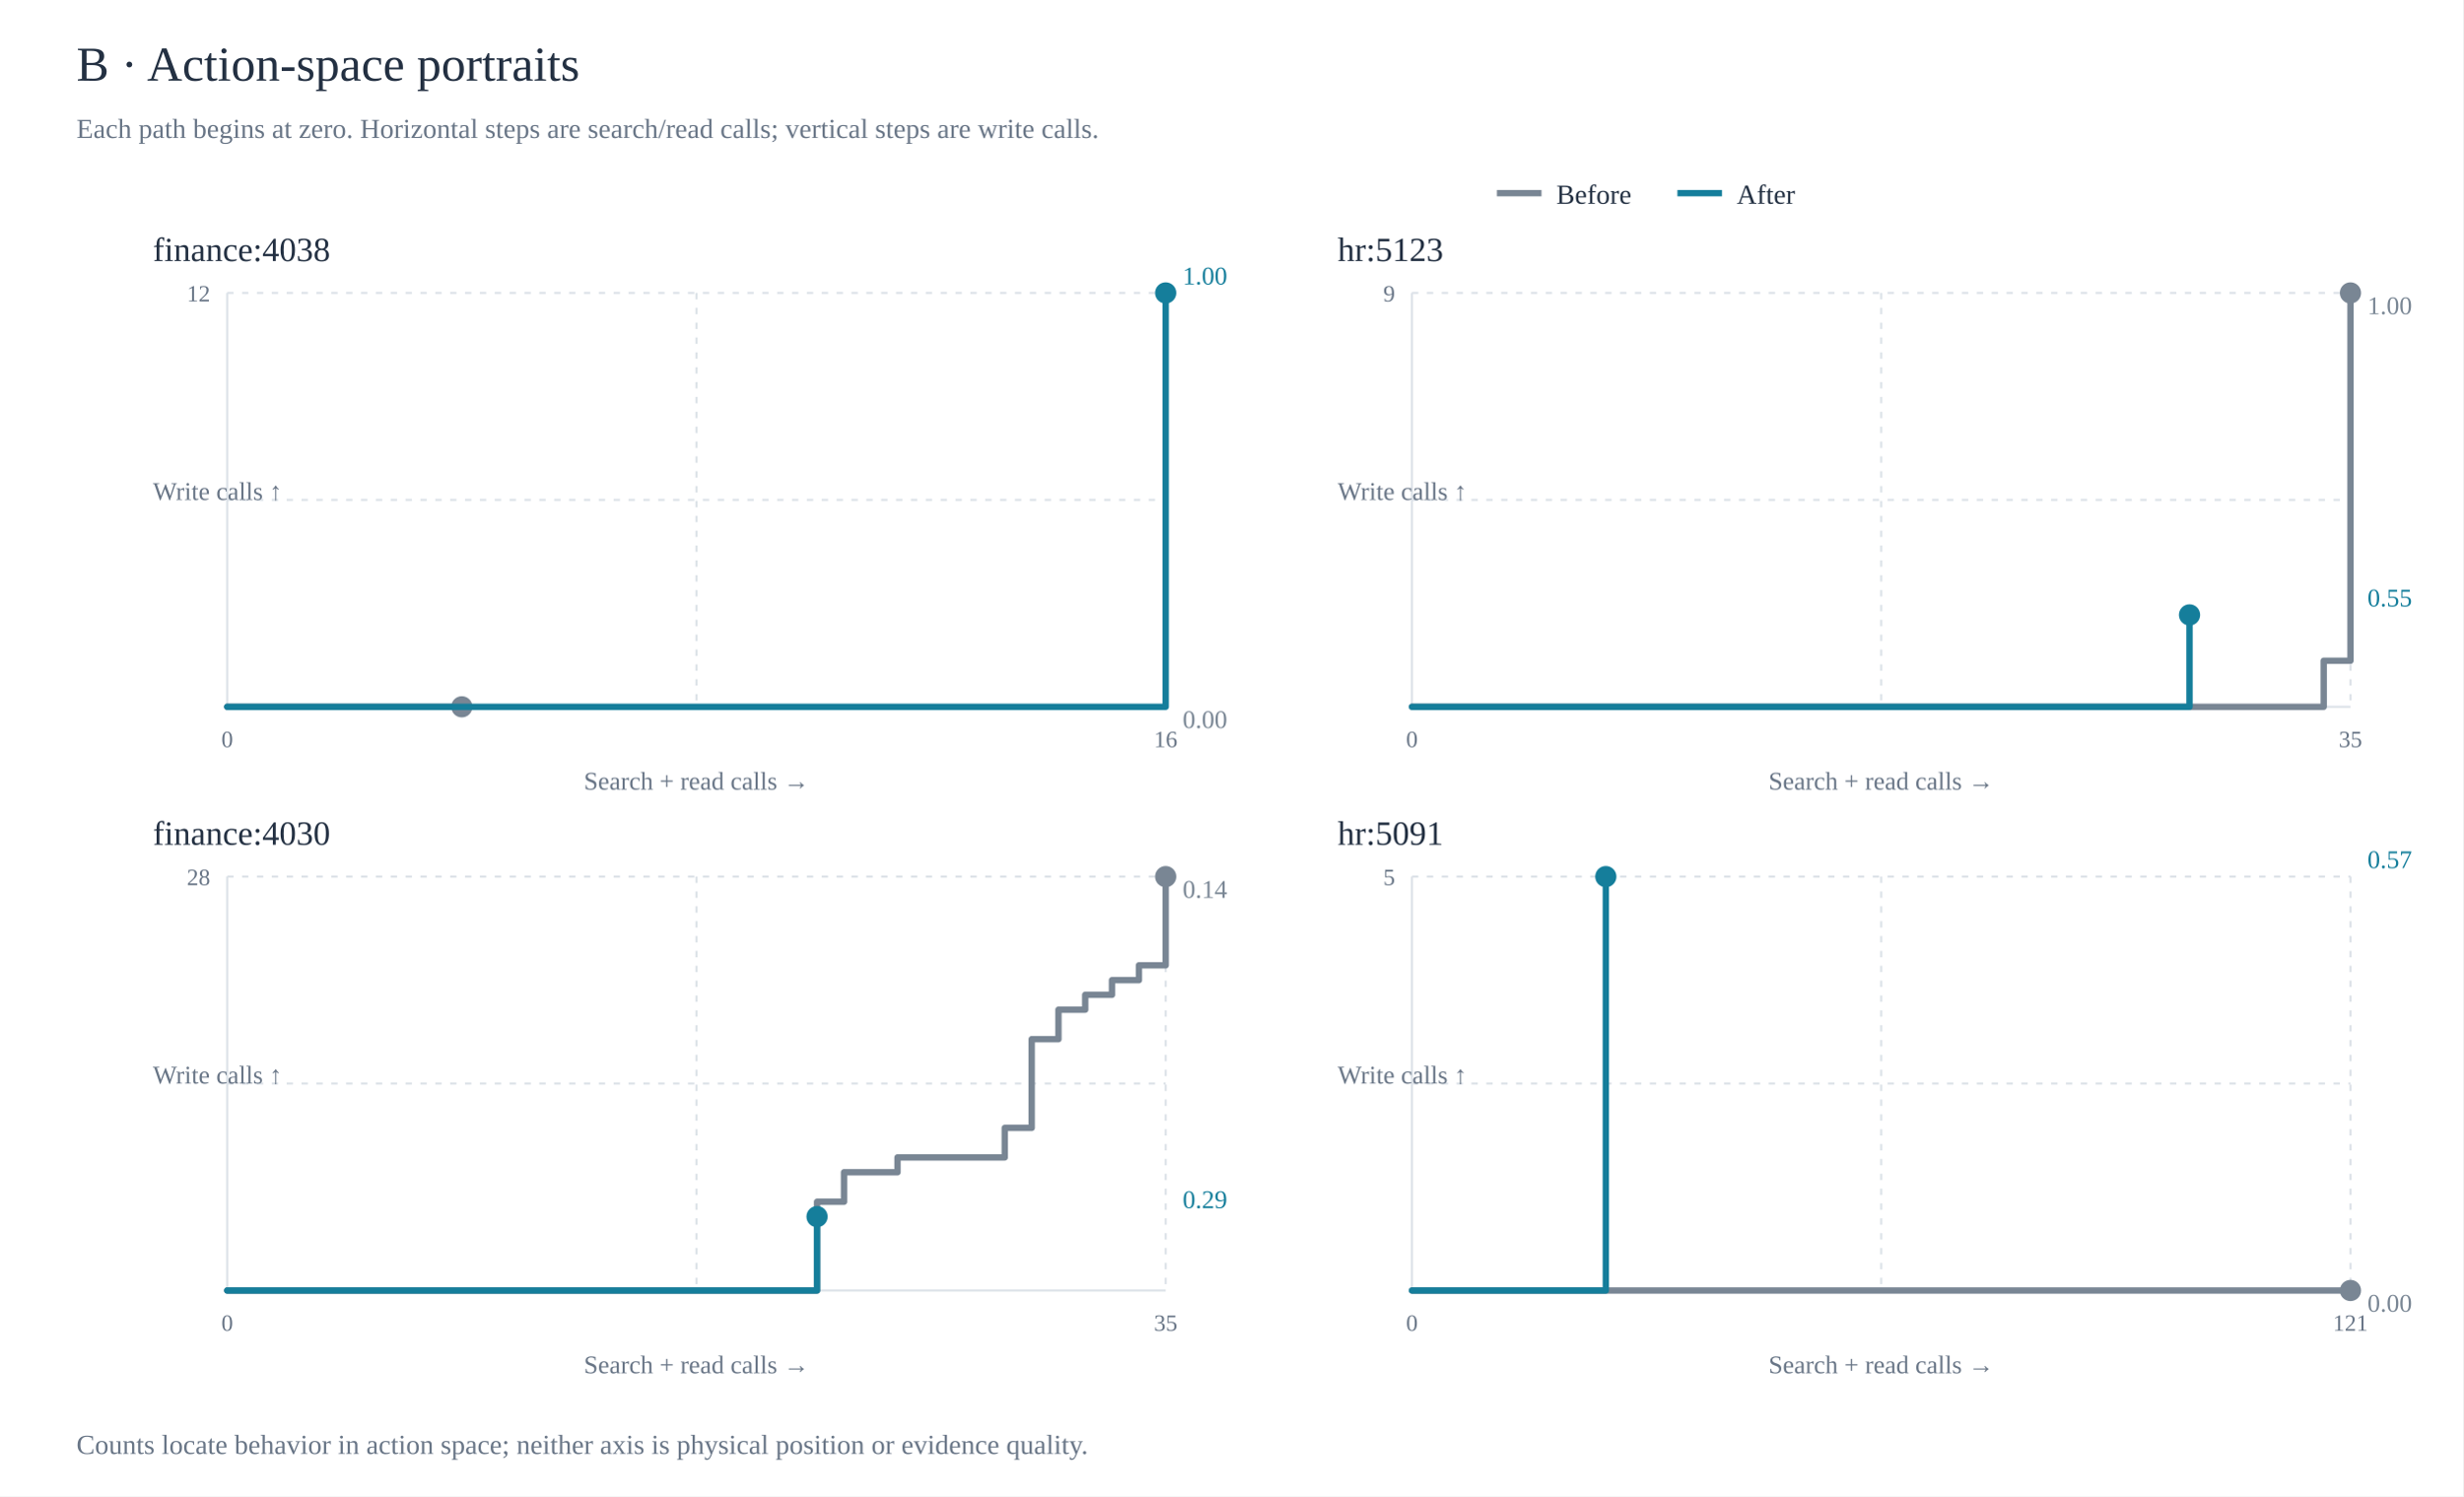
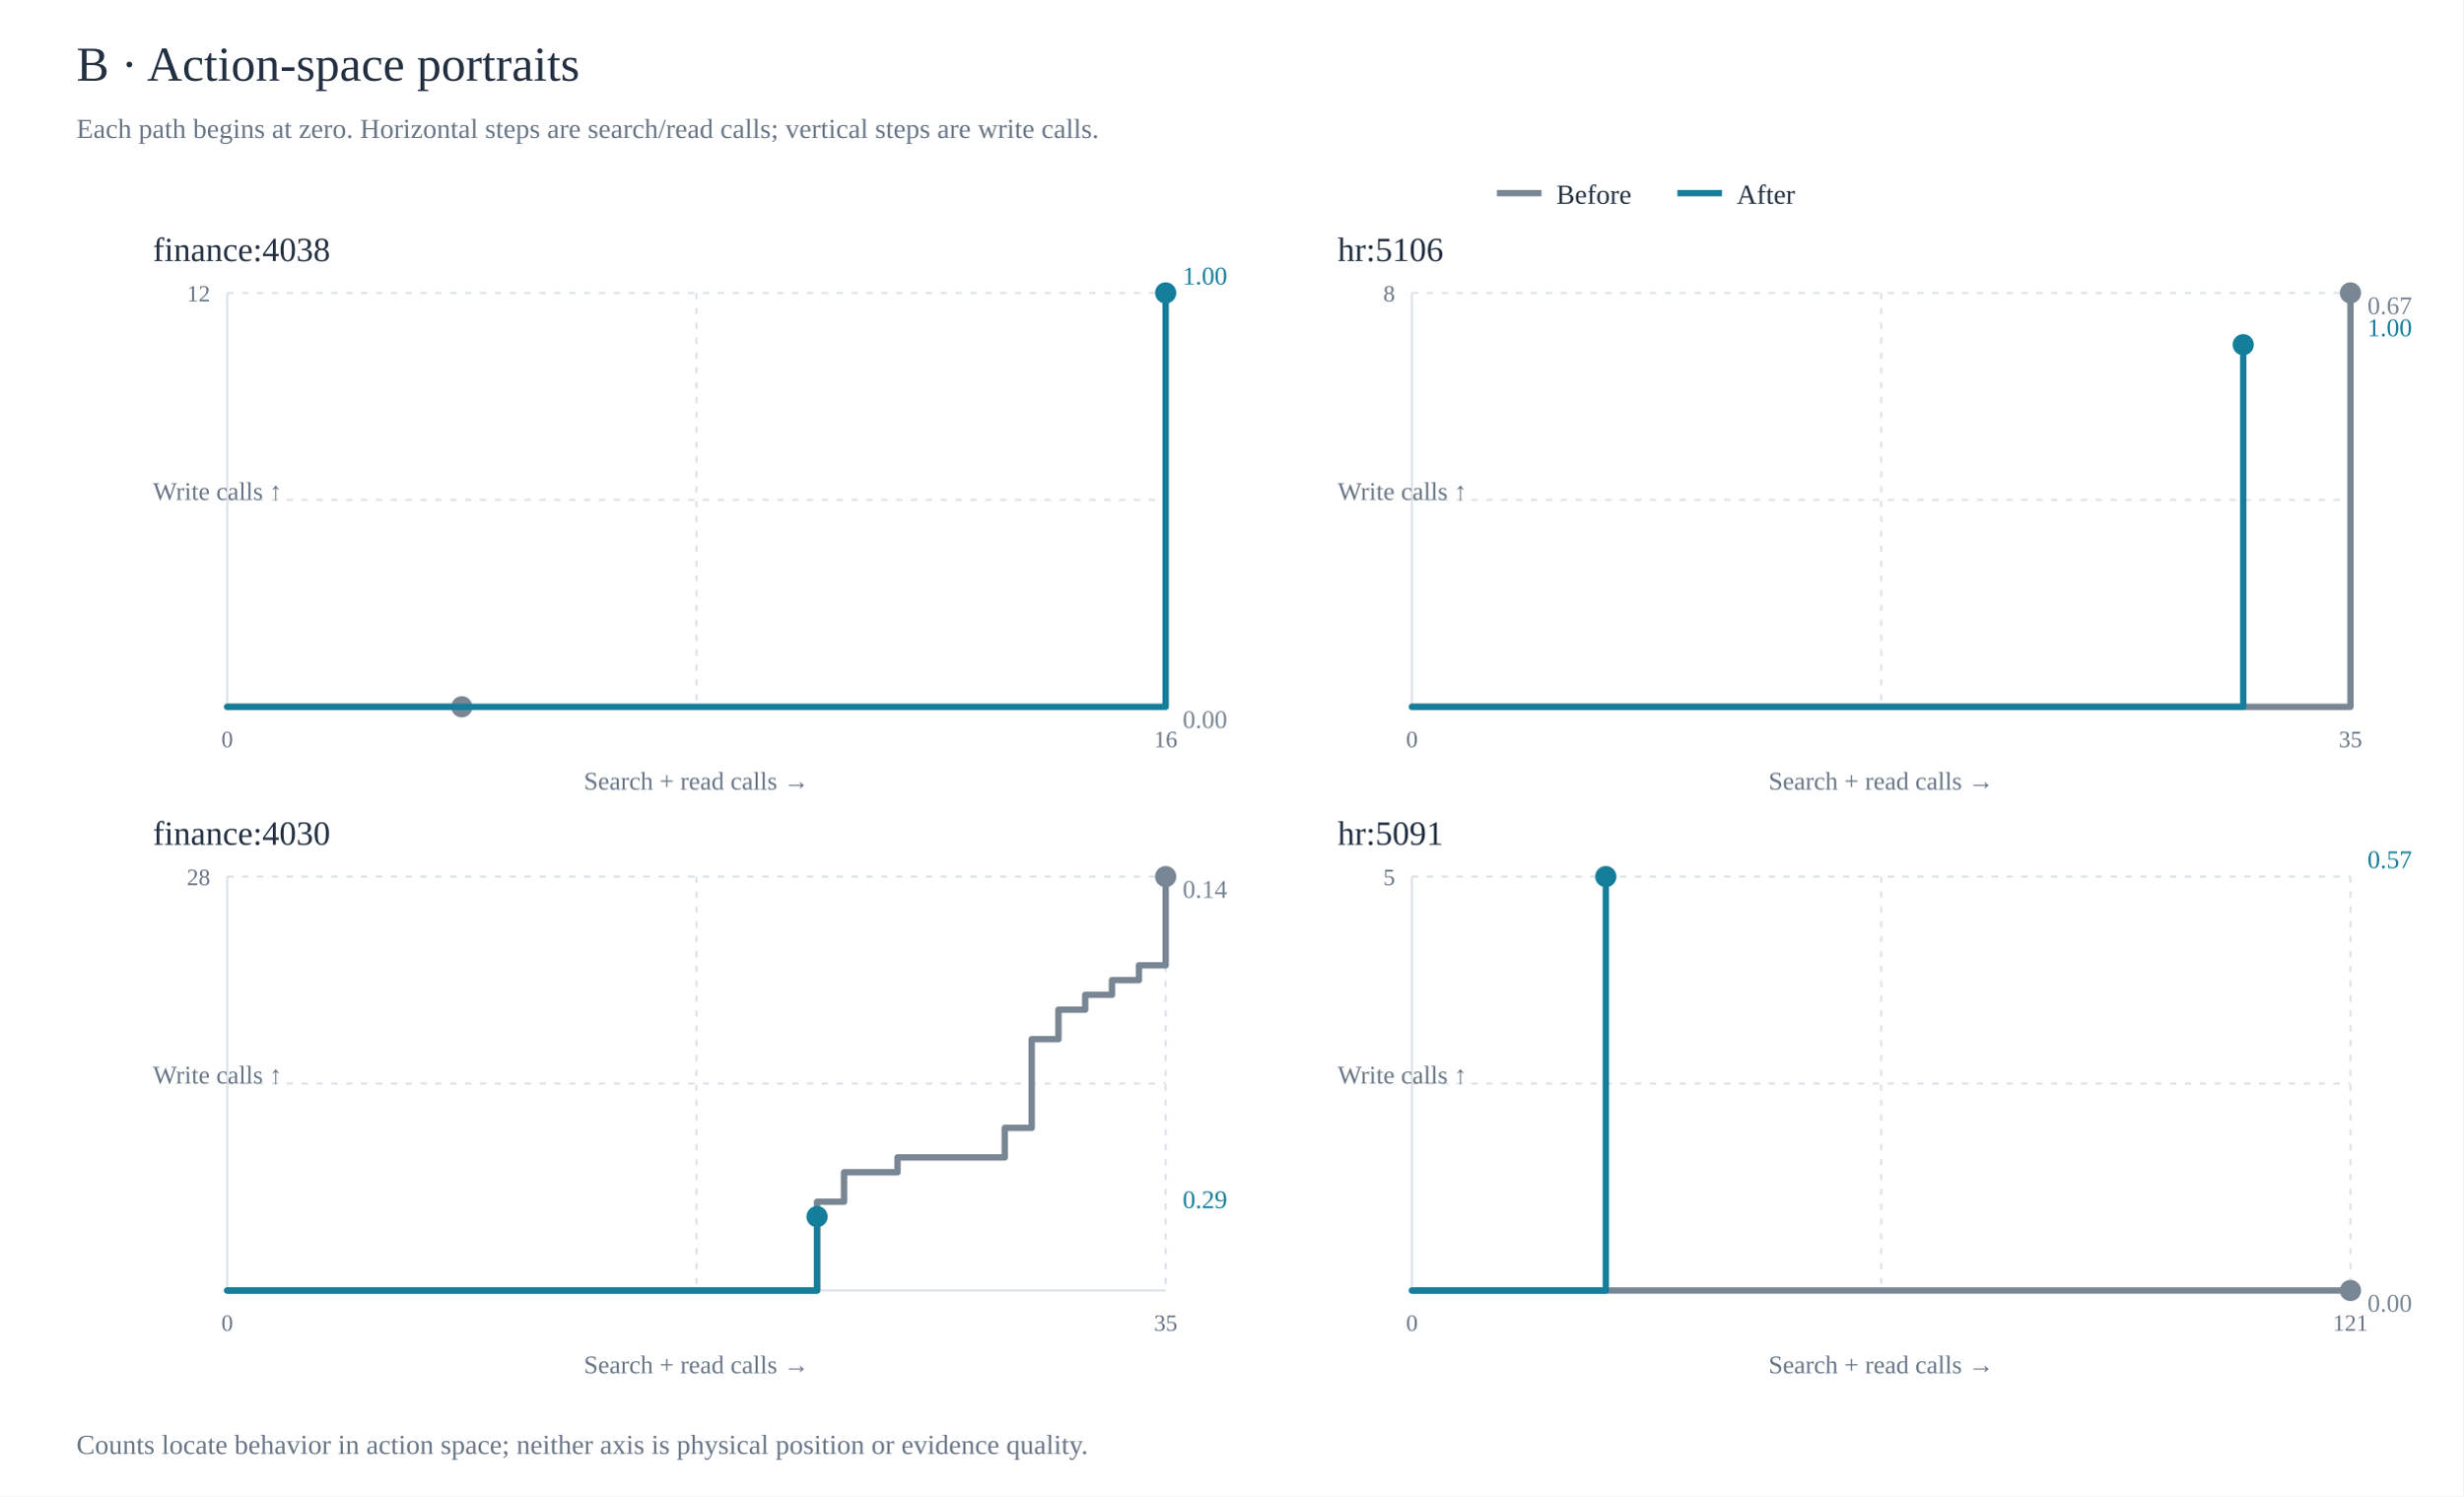
<svg xmlns="http://www.w3.org/2000/svg" width="1160" height="705" viewBox="0 0 1160 705" role="img" aria-label="Action-space portraits of four matched tasks">
  <rect width="100%" height="100%" fill="white" />
  <text x="36.0" y="38.0" fill="#233042" font-size="23" font-weight="500" text-anchor="start">B  ·  Action-space portraits</text>
  <text x="36.0" y="65.0" fill="#687586" font-size="13" font-weight="400" text-anchor="start">Each path begins at zero. Horizontal steps are search/read calls; vertical steps are write calls.</text>
  <line x1="705.0" y1="91.0" x2="726.0" y2="91.0" stroke="#798694" stroke-width="3" />
  <text x="733.0" y="96.0" fill="#233042" font-size="13" font-weight="400" text-anchor="start">Before</text>
  <line x1="790.0" y1="91.0" x2="811.0" y2="91.0" stroke="#157e9b" stroke-width="3" />
  <text x="818.0" y="96.0" fill="#233042" font-size="13" font-weight="400" text-anchor="start">After</text>
  <text x="72.0" y="123.0" fill="#233042" font-size="16" font-weight="500" text-anchor="start">finance:4038</text>
  <line x1="107.0" y1="138.0" x2="107.0" y2="333.0" stroke="#dce2e8" stroke-width="1" />
  <line x1="107.0" y1="333.0" x2="549.0" y2="333.0" stroke="#dce2e8" stroke-width="1" />
  <line x1="107.0" y1="235.5" x2="549.0" y2="235.5" stroke="#dce2e8" stroke-width="1" stroke-dasharray="3 4" />
  <line x1="328.0" y1="138.0" x2="328.0" y2="333.0" stroke="#dce2e8" stroke-width="1" stroke-dasharray="3 4" />
  <line x1="107.0" y1="138.0" x2="549.0" y2="138.0" stroke="#dce2e8" stroke-width="1" stroke-dasharray="3 4" />
  <line x1="549.0" y1="138.0" x2="549.0" y2="333.0" stroke="#dce2e8" stroke-width="1" stroke-dasharray="3 4" />
  <text x="107.0" y="352.0" fill="#687586" font-size="11" font-weight="400" text-anchor="middle">0</text>
  <text x="549.0" y="352.0" fill="#687586" font-size="11" font-weight="400" text-anchor="middle">16</text>
  <text x="99.0" y="142.0" fill="#687586" font-size="11" font-weight="400" text-anchor="end">12</text>
  <path d="M107.0,333.0 L134.6,333.0 L162.2,333.0 L189.9,333.0 L217.5,333.0" fill="none" stroke="#798694" stroke-width="3" stroke-linecap="round" stroke-linejoin="round" />
  <circle cx="217.5" cy="333.0" r="5" fill="#798694" stroke="none" />
  <text x="557.0" y="343.0" fill="#798694" font-size="12" font-weight="400" text-anchor="start">0.00</text>
  <path d="M107.0,333.0 L134.6,333.0 L162.2,333.0 L189.9,333.0 L217.5,333.0 L245.1,333.0 L272.8,333.0 L300.4,333.0 L328.0,333.0 L355.6,333.0 L383.2,333.0 L410.9,333.0 L438.5,333.0 L466.1,333.0 L493.8,333.0 L521.4,333.0 L549.0,333.0 L549.0,316.8 L549.0,300.5 L549.0,284.2 L549.0,268.0 L549.0,251.8 L549.0,251.8 L549.0,251.8 L549.0,235.5 L549.0,235.5 L549.0,219.2 L549.0,219.2 L549.0,203.0 L549.0,186.8 L549.0,170.5 L549.0,170.5 L549.0,154.2 L549.0,138.0" fill="none" stroke="#157e9b" stroke-width="3" stroke-linecap="round" stroke-linejoin="round" />
  <circle cx="549.0" cy="138.0" r="5" fill="#157e9b" stroke="none" />
  <text x="557.0" y="134.0" fill="#157e9b" font-size="12" font-weight="400" text-anchor="start">1.00</text>
  <text x="328.0" y="372.0" fill="#687586" font-size="12" font-weight="400" text-anchor="middle">Search + read calls →</text>
  <text x="72.0" y="235.5" fill="#687586" font-size="12" font-weight="400" text-anchor="start">Write calls ↑</text>
-   <text x="630.0" y="123.0" fill="#233042" font-size="16" font-weight="500" text-anchor="start">hr:5123</text>
+   <text x="630.0" y="123.0" fill="#233042" font-size="16" font-weight="500" text-anchor="start">hr:5106</text>
  <line x1="665.0" y1="138.0" x2="665.0" y2="333.0" stroke="#dce2e8" stroke-width="1" />
  <line x1="665.0" y1="333.0" x2="1107.0" y2="333.0" stroke="#dce2e8" stroke-width="1" />
  <line x1="665.0" y1="235.5" x2="1107.0" y2="235.5" stroke="#dce2e8" stroke-width="1" stroke-dasharray="3 4" />
  <line x1="886.0" y1="138.0" x2="886.0" y2="333.0" stroke="#dce2e8" stroke-width="1" stroke-dasharray="3 4" />
  <line x1="665.0" y1="138.0" x2="1107.0" y2="138.0" stroke="#dce2e8" stroke-width="1" stroke-dasharray="3 4" />
  <line x1="1107.0" y1="138.0" x2="1107.0" y2="333.0" stroke="#dce2e8" stroke-width="1" stroke-dasharray="3 4" />
  <text x="665.0" y="352.0" fill="#687586" font-size="11" font-weight="400" text-anchor="middle">0</text>
  <text x="1107.0" y="352.0" fill="#687586" font-size="11" font-weight="400" text-anchor="middle">35</text>
-   <text x="657.0" y="142.0" fill="#687586" font-size="11" font-weight="400" text-anchor="end">9</text>
-   <path d="M665.0,333.0 L677.6,333.0 L690.3,333.0 L702.9,333.0 L715.5,333.0 L728.1,333.0 L740.8,333.0 L753.4,333.0 L766.0,333.0 L778.7,333.0 L791.3,333.0 L803.9,333.0 L816.5,333.0 L829.2,333.0 L841.8,333.0 L854.4,333.0 L867.1,333.0 L879.7,333.0 L892.3,333.0 L904.9,333.0 L917.6,333.0 L930.2,333.0 L942.8,333.0 L955.5,333.0 L968.1,333.0 L980.7,333.0 L993.3,333.0 L1006.0,333.0 L1018.6,333.0 L1031.2,333.0 L1043.9,333.0 L1056.5,333.0 L1069.1,333.0 L1081.7,333.0 L1094.4,333.0 L1094.4,333.0 L1094.4,333.0 L1094.4,333.0 L1094.4,333.0 L1094.4,333.0 L1094.4,333.0 L1094.4,311.3 L1107.0,311.3 L1107.0,311.3 L1107.0,289.7 L1107.0,268.0 L1107.0,246.3 L1107.0,224.7 L1107.0,203.0 L1107.0,181.3 L1107.0,159.7 L1107.0,138.0" fill="none" stroke="#798694" stroke-width="3" stroke-linecap="round" stroke-linejoin="round" />
+   <text x="657.0" y="142.0" fill="#687586" font-size="11" font-weight="400" text-anchor="end">8</text>
+   <path d="M665.0,333.0 L677.6,333.0 L690.3,333.0 L702.9,333.0 L715.5,333.0 L728.1,333.0 L740.8,333.0 L753.4,333.0 L766.0,333.0 L778.7,333.0 L791.3,333.0 L803.9,333.0 L816.5,333.0 L829.2,333.0 L841.8,333.0 L854.4,333.0 L867.1,333.0 L879.7,333.0 L892.3,333.0 L904.9,333.0 L917.6,333.0 L930.2,333.0 L942.8,333.0 L955.5,333.0 L968.1,333.0 L980.7,333.0 L993.3,333.0 L1006.0,333.0 L1018.6,333.0 L1031.2,333.0 L1043.9,333.0 L1056.5,333.0 L1069.1,333.0 L1081.7,333.0 L1094.4,333.0 L1107.0,333.0 L1107.0,333.0 L1107.0,333.0 L1107.0,333.0 L1107.0,333.0 L1107.0,333.0 L1107.0,333.0 L1107.0,333.0 L1107.0,333.0 L1107.0,308.6 L1107.0,284.2 L1107.0,259.9 L1107.0,235.5 L1107.0,211.1 L1107.0,186.8 L1107.0,162.4 L1107.0,138.0" fill="none" stroke="#798694" stroke-width="3" stroke-linecap="round" stroke-linejoin="round" />
  <circle cx="1107.0" cy="138.0" r="5" fill="#798694" stroke="none" />
-   <text x="1115.0" y="148.0" fill="#798694" font-size="12" font-weight="400" text-anchor="start">1.00</text>
-   <path d="M665.0,333.0 L677.6,333.0 L690.3,333.0 L702.9,333.0 L715.5,333.0 L728.1,333.0 L740.8,333.0 L753.4,333.0 L766.0,333.0 L778.7,333.0 L791.3,333.0 L803.9,333.0 L816.5,333.0 L829.2,333.0 L841.8,333.0 L854.4,333.0 L867.1,333.0 L879.7,333.0 L892.3,333.0 L904.9,333.0 L917.6,333.0 L930.2,333.0 L942.8,333.0 L955.5,333.0 L968.1,333.0 L980.7,333.0 L993.3,333.0 L1006.0,333.0 L1018.6,333.0 L1031.2,333.0 L1031.2,333.0 L1031.2,333.0 L1031.2,311.3 L1031.2,289.7" fill="none" stroke="#157e9b" stroke-width="3" stroke-linecap="round" stroke-linejoin="round" />
-   <circle cx="1031.2" cy="289.7" r="5" fill="#157e9b" stroke="none" />
-   <text x="1115.0" y="285.7" fill="#157e9b" font-size="12" font-weight="400" text-anchor="start">0.55</text>
+   <text x="1115.0" y="148.0" fill="#798694" font-size="12" font-weight="400" text-anchor="start">0.67</text>
+   <path d="M665.0,333.0 L677.6,333.0 L690.3,333.0 L702.9,333.0 L715.5,333.0 L728.1,333.0 L740.8,333.0 L753.4,333.0 L766.0,333.0 L778.7,333.0 L791.3,333.0 L803.9,333.0 L816.5,333.0 L829.2,333.0 L841.8,333.0 L854.4,333.0 L867.1,333.0 L879.7,333.0 L892.3,333.0 L904.9,333.0 L917.6,333.0 L930.2,333.0 L942.8,333.0 L955.5,333.0 L968.1,333.0 L980.7,333.0 L993.3,333.0 L1006.0,333.0 L1018.6,333.0 L1031.2,333.0 L1043.9,333.0 L1056.5,333.0 L1056.5,333.0 L1056.5,333.0 L1056.5,333.0 L1056.5,333.0 L1056.5,333.0 L1056.5,333.0 L1056.5,333.0 L1056.5,308.6 L1056.5,284.2 L1056.5,259.9 L1056.5,235.5 L1056.5,211.1 L1056.5,186.8 L1056.5,162.4" fill="none" stroke="#157e9b" stroke-width="3" stroke-linecap="round" stroke-linejoin="round" />
+   <circle cx="1056.5" cy="162.4" r="5" fill="#157e9b" stroke="none" />
+   <text x="1115.0" y="158.4" fill="#157e9b" font-size="12" font-weight="400" text-anchor="start">1.00</text>
  <text x="886.0" y="372.0" fill="#687586" font-size="12" font-weight="400" text-anchor="middle">Search + read calls →</text>
  <text x="630.0" y="235.5" fill="#687586" font-size="12" font-weight="400" text-anchor="start">Write calls ↑</text>
  <text x="72.0" y="398.0" fill="#233042" font-size="16" font-weight="500" text-anchor="start">finance:4030</text>
  <line x1="107.0" y1="413.0" x2="107.0" y2="608.0" stroke="#dce2e8" stroke-width="1" />
  <line x1="107.0" y1="608.0" x2="549.0" y2="608.0" stroke="#dce2e8" stroke-width="1" />
  <line x1="107.0" y1="510.5" x2="549.0" y2="510.5" stroke="#dce2e8" stroke-width="1" stroke-dasharray="3 4" />
  <line x1="328.0" y1="413.0" x2="328.0" y2="608.0" stroke="#dce2e8" stroke-width="1" stroke-dasharray="3 4" />
  <line x1="107.0" y1="413.0" x2="549.0" y2="413.0" stroke="#dce2e8" stroke-width="1" stroke-dasharray="3 4" />
  <line x1="549.0" y1="413.0" x2="549.0" y2="608.0" stroke="#dce2e8" stroke-width="1" stroke-dasharray="3 4" />
  <text x="107.0" y="627.0" fill="#687586" font-size="11" font-weight="400" text-anchor="middle">0</text>
  <text x="549.0" y="627.0" fill="#687586" font-size="11" font-weight="400" text-anchor="middle">35</text>
  <text x="99.0" y="417.0" fill="#687586" font-size="11" font-weight="400" text-anchor="end">28</text>
  <path d="M107.0,608.0 L119.6,608.0 L132.3,608.0 L144.9,608.0 L157.5,608.0 L170.1,608.0 L182.8,608.0 L195.4,608.0 L208.0,608.0 L220.7,608.0 L233.3,608.0 L245.9,608.0 L258.5,608.0 L271.2,608.0 L283.8,608.0 L296.4,608.0 L309.1,608.0 L321.7,608.0 L334.3,608.0 L346.9,608.0 L359.6,608.0 L372.2,608.0 L384.8,608.0 L384.8,601.0 L384.8,601.0 L384.8,601.0 L384.8,601.0 L384.8,601.0 L384.8,594.1 L384.8,587.1 L384.8,580.1 L384.8,573.2 L384.8,573.2 L384.8,566.2 L397.5,566.2 L397.5,559.2 L397.5,552.3 L410.1,552.3 L422.7,552.3 L422.7,545.3 L435.3,545.3 L448.0,545.3 L460.6,545.3 L473.2,545.3 L473.2,538.4 L473.2,531.4 L485.9,531.4 L485.9,524.4 L485.9,517.5 L485.9,510.5 L485.9,503.5 L485.9,496.6 L485.9,489.6 L498.5,489.6 L498.5,482.6 L498.5,475.7 L511.1,475.7 L511.1,468.7 L523.7,468.7 L523.7,461.8 L536.4,461.8 L536.4,454.8 L549.0,454.8 L549.0,447.8 L549.0,440.9 L549.0,433.9 L549.0,426.9 L549.0,420.0 L549.0,413.0" fill="none" stroke="#798694" stroke-width="3" stroke-linecap="round" stroke-linejoin="round" />
  <circle cx="549.0" cy="413.0" r="5" fill="#798694" stroke="none" />
  <text x="557.0" y="423.0" fill="#798694" font-size="12" font-weight="400" text-anchor="start">0.14</text>
  <path d="M107.0,608.0 L119.6,608.0 L132.3,608.0 L144.9,608.0 L157.5,608.0 L170.1,608.0 L182.8,608.0 L195.4,608.0 L208.0,608.0 L220.7,608.0 L233.3,608.0 L245.9,608.0 L258.5,608.0 L271.2,608.0 L283.8,608.0 L296.4,608.0 L309.1,608.0 L321.7,608.0 L334.3,608.0 L346.9,608.0 L359.6,608.0 L372.2,608.0 L384.8,608.0 L384.8,608.0 L384.8,608.0 L384.8,608.0 L384.8,608.0 L384.8,601.0 L384.8,594.1 L384.8,587.1 L384.8,580.1 L384.8,573.2" fill="none" stroke="#157e9b" stroke-width="3" stroke-linecap="round" stroke-linejoin="round" />
  <circle cx="384.8" cy="573.2" r="5" fill="#157e9b" stroke="none" />
  <text x="557.0" y="569.2" fill="#157e9b" font-size="12" font-weight="400" text-anchor="start">0.29</text>
  <text x="328.0" y="647.0" fill="#687586" font-size="12" font-weight="400" text-anchor="middle">Search + read calls →</text>
  <text x="72.0" y="510.5" fill="#687586" font-size="12" font-weight="400" text-anchor="start">Write calls ↑</text>
  <text x="630.0" y="398.0" fill="#233042" font-size="16" font-weight="500" text-anchor="start">hr:5091</text>
  <line x1="665.0" y1="413.0" x2="665.0" y2="608.0" stroke="#dce2e8" stroke-width="1" />
  <line x1="665.0" y1="608.0" x2="1107.0" y2="608.0" stroke="#dce2e8" stroke-width="1" />
  <line x1="665.0" y1="510.5" x2="1107.0" y2="510.5" stroke="#dce2e8" stroke-width="1" stroke-dasharray="3 4" />
  <line x1="886.0" y1="413.0" x2="886.0" y2="608.0" stroke="#dce2e8" stroke-width="1" stroke-dasharray="3 4" />
  <line x1="665.0" y1="413.0" x2="1107.0" y2="413.0" stroke="#dce2e8" stroke-width="1" stroke-dasharray="3 4" />
  <line x1="1107.0" y1="413.0" x2="1107.0" y2="608.0" stroke="#dce2e8" stroke-width="1" stroke-dasharray="3 4" />
  <text x="665.0" y="627.0" fill="#687586" font-size="11" font-weight="400" text-anchor="middle">0</text>
  <text x="1107.0" y="627.0" fill="#687586" font-size="11" font-weight="400" text-anchor="middle">121</text>
  <text x="657.0" y="417.0" fill="#687586" font-size="11" font-weight="400" text-anchor="end">5</text>
  <path d="M665.0,608.0 L668.7,608.0 L672.3,608.0 L676.0,608.0 L679.6,608.0 L683.3,608.0 L686.9,608.0 L690.6,608.0 L694.2,608.0 L697.9,608.0 L701.5,608.0 L705.2,608.0 L708.8,608.0 L712.5,608.0 L716.1,608.0 L719.8,608.0 L723.4,608.0 L727.1,608.0 L730.8,608.0 L734.4,608.0 L738.1,608.0 L741.7,608.0 L745.4,608.0 L749.0,608.0 L752.7,608.0 L756.3,608.0 L760.0,608.0 L763.6,608.0 L767.3,608.0 L770.9,608.0 L774.6,608.0 L778.2,608.0 L781.9,608.0 L785.5,608.0 L789.2,608.0 L792.9,608.0 L796.5,608.0 L800.2,608.0 L803.8,608.0 L807.5,608.0 L811.1,608.0 L814.8,608.0 L818.4,608.0 L822.1,608.0 L825.7,608.0 L829.4,608.0 L833.0,608.0 L836.7,608.0 L840.3,608.0 L844.0,608.0 L847.6,608.0 L851.3,608.0 L855.0,608.0 L858.6,608.0 L862.3,608.0 L865.9,608.0 L869.6,608.0 L873.2,608.0 L876.9,608.0 L880.5,608.0 L884.2,608.0 L887.8,608.0 L891.5,608.0 L895.1,608.0 L898.8,608.0 L902.4,608.0 L906.1,608.0 L909.7,608.0 L913.4,608.0 L917.0,608.0 L920.7,608.0 L924.4,608.0 L928.0,608.0 L931.7,608.0 L935.3,608.0 L939.0,608.0 L942.6,608.0 L946.3,608.0 L949.9,608.0 L953.6,608.0 L957.2,608.0 L960.9,608.0 L964.5,608.0 L968.2,608.0 L971.8,608.0 L975.5,608.0 L979.1,608.0 L982.8,608.0 L986.5,608.0 L990.1,608.0 L993.8,608.0 L997.4,608.0 L1001.1,608.0 L1004.7,608.0 L1008.4,608.0 L1012.0,608.0 L1015.7,608.0 L1019.3,608.0 L1023.0,608.0 L1026.6,608.0 L1030.3,608.0 L1033.9,608.0 L1037.6,608.0 L1041.2,608.0 L1044.9,608.0 L1048.6,608.0 L1052.2,608.0 L1055.9,608.0 L1059.5,608.0 L1063.2,608.0 L1066.8,608.0 L1070.5,608.0 L1074.1,608.0 L1077.8,608.0 L1081.4,608.0 L1085.1,608.0 L1088.7,608.0 L1092.4,608.0 L1096.0,608.0 L1099.7,608.0 L1103.3,608.0 L1107.0,608.0" fill="none" stroke="#798694" stroke-width="3" stroke-linecap="round" stroke-linejoin="round" />
  <circle cx="1107.0" cy="608.0" r="5" fill="#798694" stroke="none" />
  <text x="1115.0" y="618.0" fill="#798694" font-size="12" font-weight="400" text-anchor="start">0.00</text>
  <path d="M665.0,608.0 L668.7,608.0 L672.3,608.0 L676.0,608.0 L679.6,608.0 L683.3,608.0 L686.9,608.0 L690.6,608.0 L694.2,608.0 L697.9,608.0 L701.5,608.0 L705.2,608.0 L708.8,608.0 L712.5,608.0 L716.1,608.0 L719.8,608.0 L723.4,608.0 L727.1,608.0 L730.8,608.0 L734.4,608.0 L738.1,608.0 L741.7,608.0 L745.4,608.0 L749.0,608.0 L752.7,608.0 L756.3,608.0 L756.3,608.0 L756.3,608.0 L756.3,608.0 L756.3,608.0 L756.3,608.0 L756.3,569.0 L756.3,530.0 L756.3,491.0 L756.3,452.0 L756.3,413.0" fill="none" stroke="#157e9b" stroke-width="3" stroke-linecap="round" stroke-linejoin="round" />
  <circle cx="756.3" cy="413.0" r="5" fill="#157e9b" stroke="none" />
  <text x="1115.0" y="409.0" fill="#157e9b" font-size="12" font-weight="400" text-anchor="start">0.57</text>
  <text x="886.0" y="647.0" fill="#687586" font-size="12" font-weight="400" text-anchor="middle">Search + read calls →</text>
  <text x="630.0" y="510.5" fill="#687586" font-size="12" font-weight="400" text-anchor="start">Write calls ↑</text>
  <text x="36.0" y="685.0" fill="#687586" font-size="13" font-weight="400" text-anchor="start">Counts locate behavior in action space; neither axis is physical position or evidence quality.</text>
</svg>
